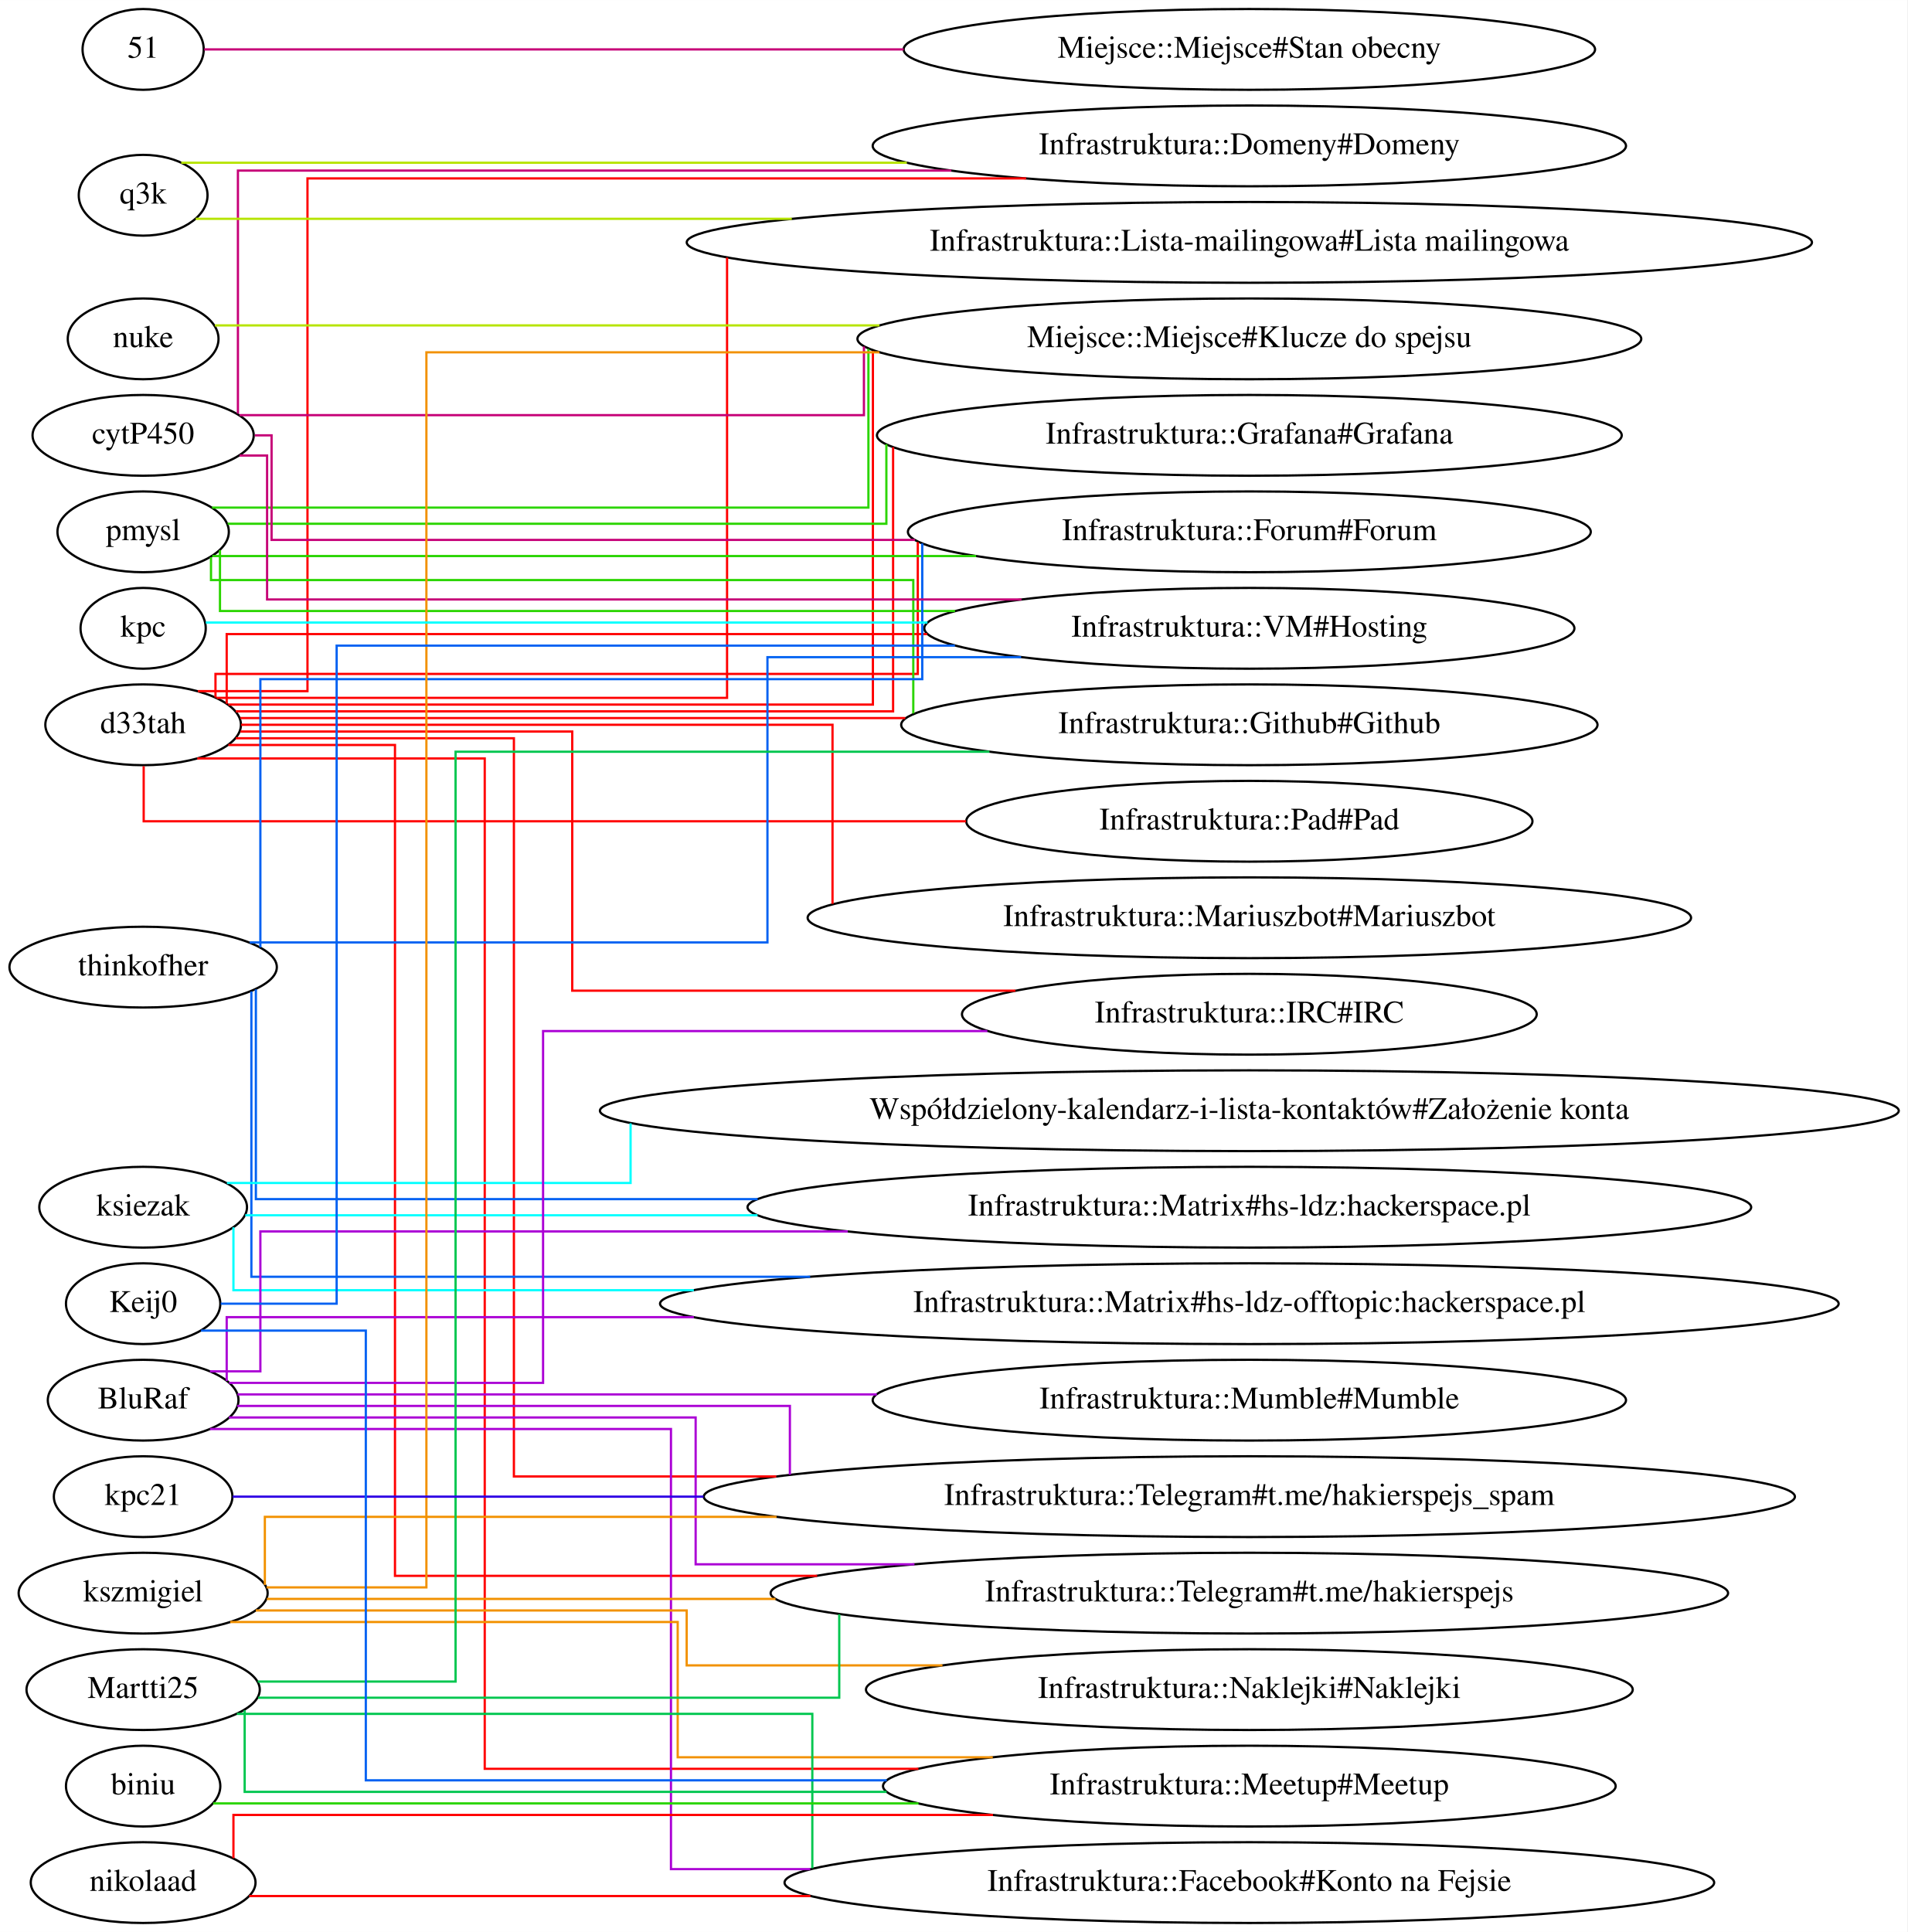
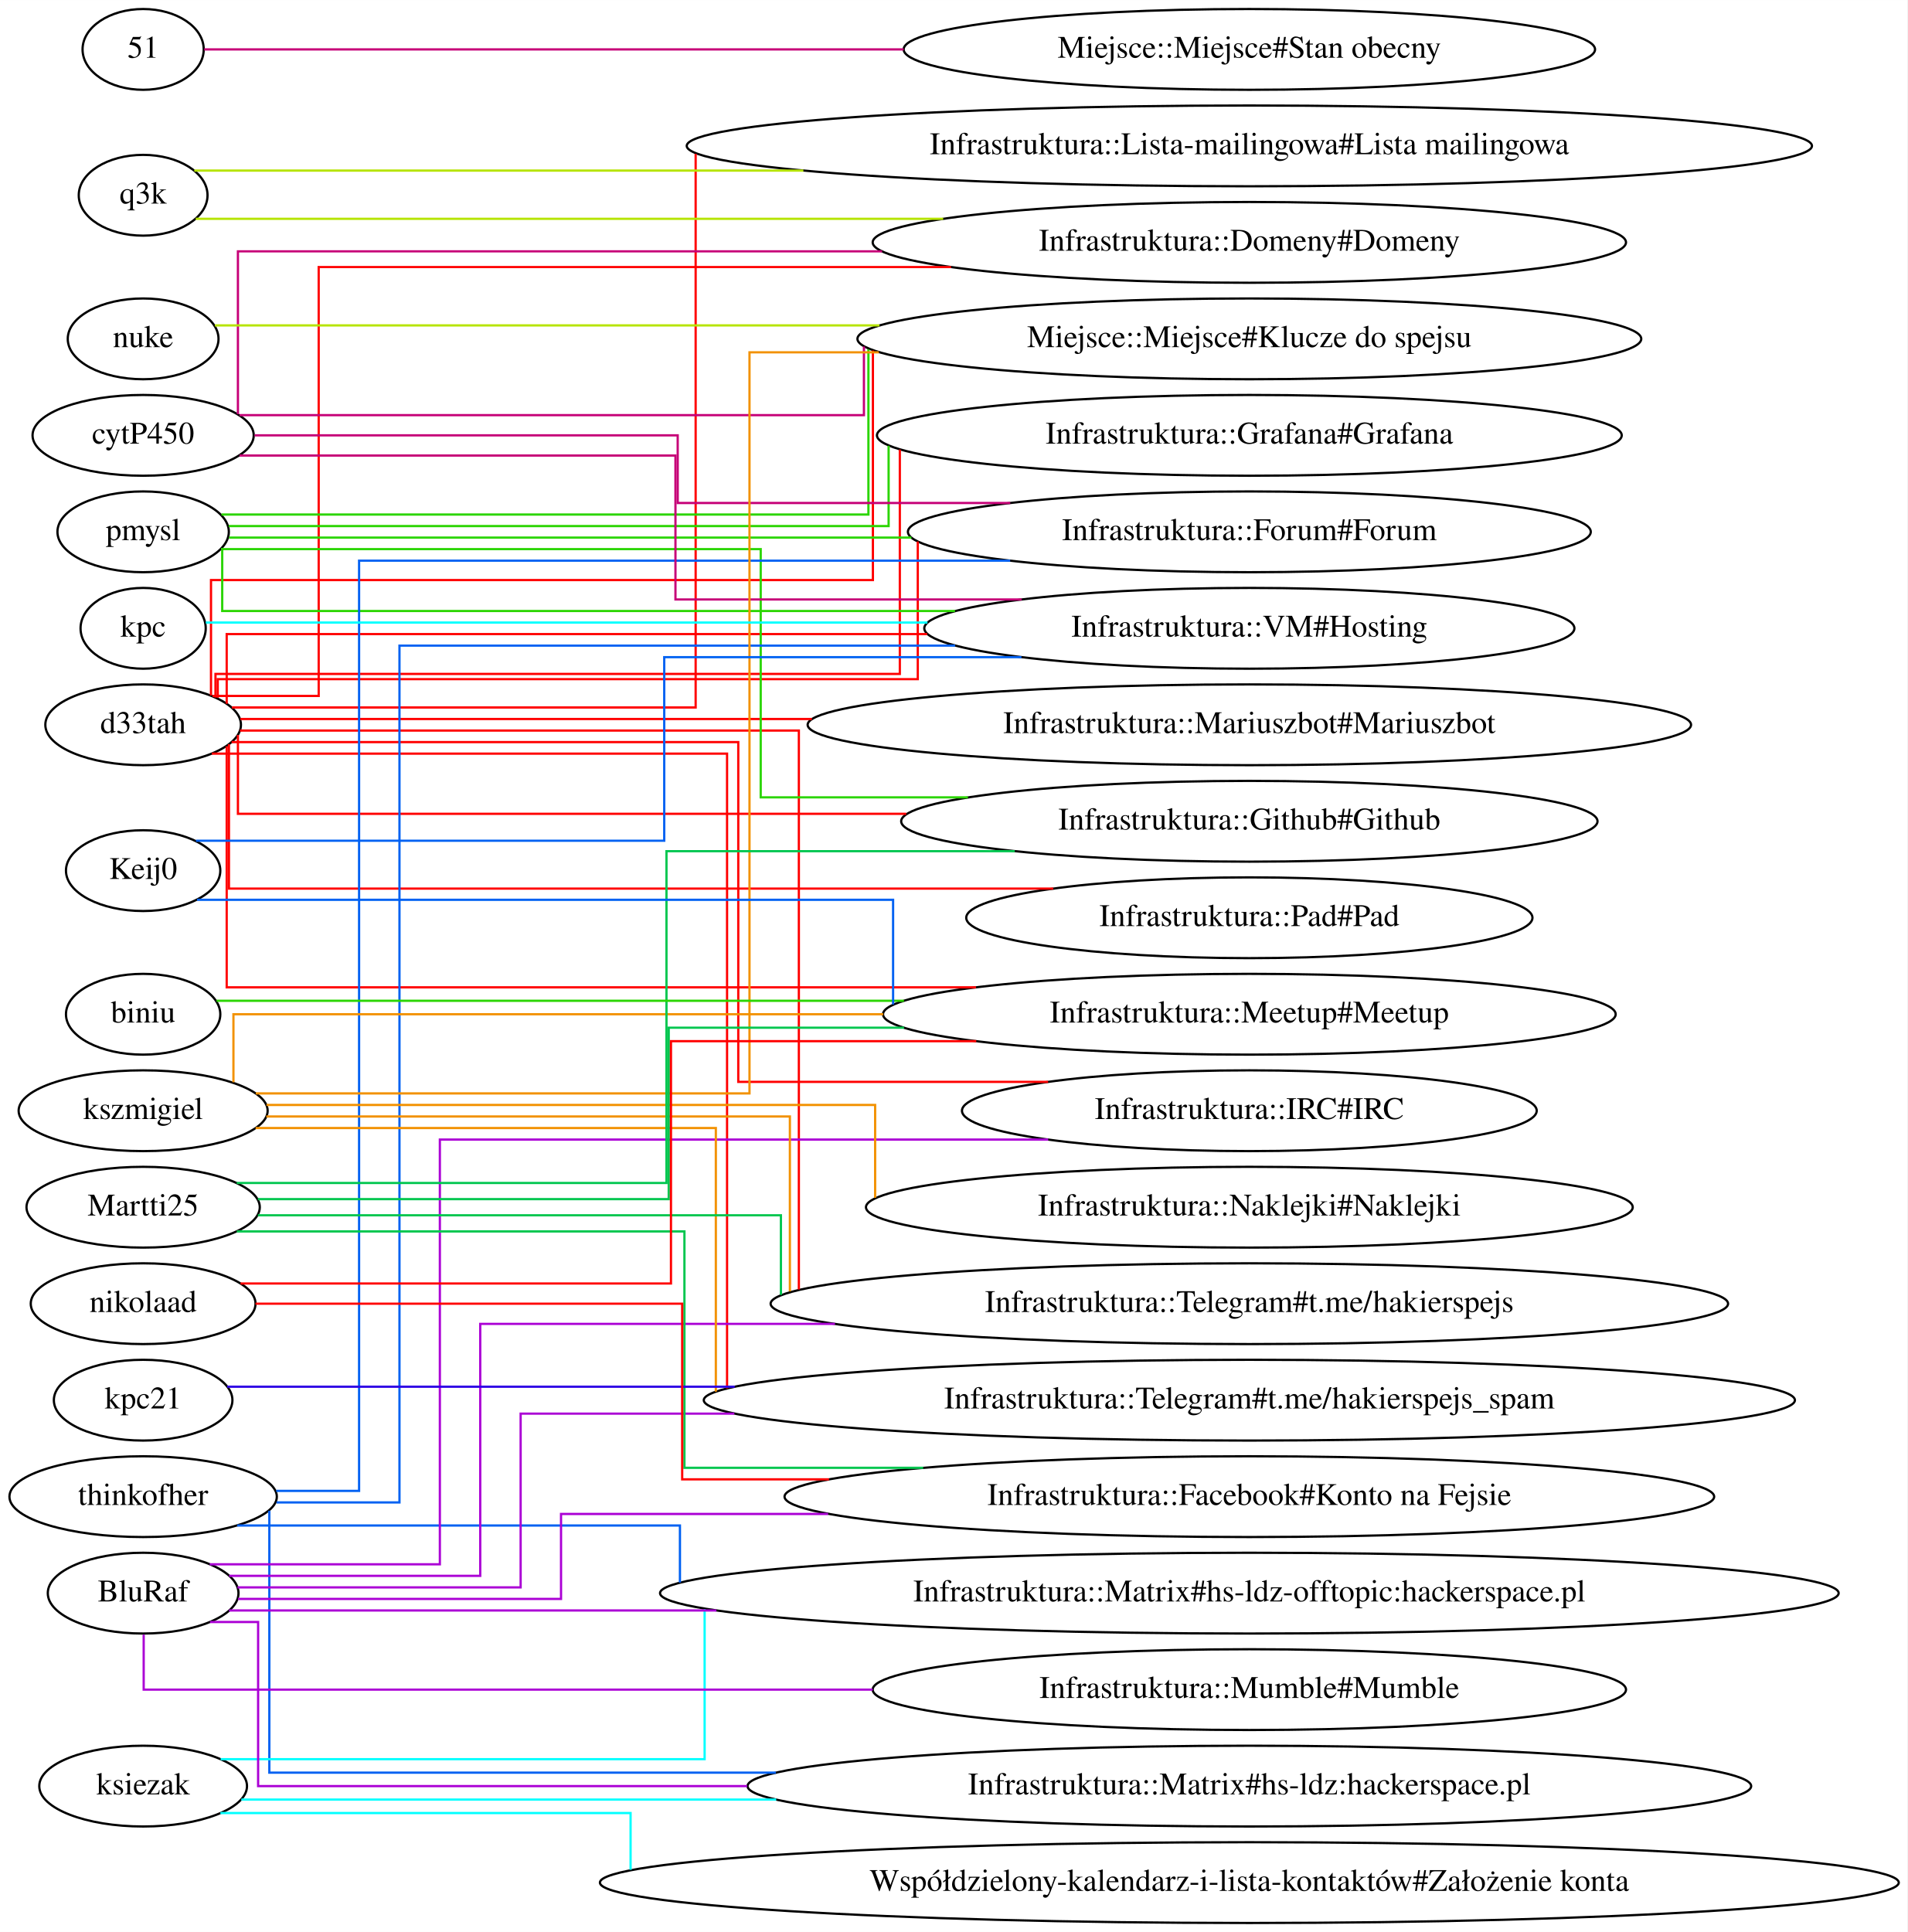
<svg xmlns="http://www.w3.org/2000/svg" width="850pt" height="861pt" viewBox="0.00 0.00 850.04 861.00">
  <g id="graph0" class="graph" transform="scale(1 1) rotate(0) translate(4 857)">
    <polygon fill="#ffffff" stroke="transparent" points="-4,4 -4,-857 846.038,-857 846.038,4 -4,4" />
    <g id="node1" class="node">
      <ellipse fill="none" stroke="#000000" cx="59.795" cy="-534" rx="43.592" ry="18" />
      <text text-anchor="middle" x="59.795" y="-530.3" font-family="Times,serif" font-size="14.00" fill="#000000">d33tah</text>
    </g>
    <g id="node2" class="node">
+       <ellipse fill="none" stroke="#000000" cx="552.814" cy="-792" rx="250.756" ry="18" />
+       <text text-anchor="middle" x="552.814" y="-788.3" font-family="Times,serif" font-size="14.00" fill="#000000">Infrastruktura::Lista-mailingowa#Lista mailingowa</text>
+     </g>
+     <g id="edge1" class="edge">
+       <path fill="none" stroke="#ff0000" d="M99.358,-541.714C168.965,-541.714 306.038,-541.714 306.038,-541.714 306.038,-541.714 306.038,-758.041 306.038,-788.462" />
+     </g>
+     <g id="node3" class="node">
+       <ellipse fill="none" stroke="#000000" cx="552.814" cy="-534" rx="196.865" ry="18" />
+       <text text-anchor="middle" x="552.814" y="-530.3" font-family="Times,serif" font-size="14.00" fill="#000000">Infrastruktura::Mariuszbot#Mariuszbot</text>
+     </g>
+     <g id="edge2" class="edge">
+       <path fill="none" stroke="#ff0000" d="M103.115,-536.571C160.154,-536.571 264.195,-536.571 357.846,-536.571" />
+     </g>
+     <g id="node4" class="node">
      <ellipse fill="none" stroke="#000000" cx="552.814" cy="-577" rx="144.874" ry="18" />
      <text text-anchor="middle" x="552.814" y="-573.3" font-family="Times,serif" font-size="14.00" fill="#000000">Infrastruktura::VM#Hosting</text>
    </g>
-     <g id="edge1" class="edge">
+     <g id="edge3" class="edge">
      <path fill="none" stroke="#ff0000" d="M97.038,-543.377C97.038,-555.32 97.038,-574.429 97.038,-574.429 97.038,-574.429 275.632,-574.429 409.229,-574.429" />
    </g>
-     <g id="node3" class="node">
-       <ellipse fill="none" stroke="#000000" cx="552.814" cy="-61" rx="163.271" ry="18" />
-       <text text-anchor="middle" x="552.814" y="-57.3" font-family="Times,serif" font-size="14.00" fill="#000000">Infrastruktura::Meetup#Meetup</text>
-     </g>
-     <g id="edge2" class="edge">
-       <path fill="none" stroke="#ff0000" d="M83.918,-519C126.847,-519 212.038,-519 212.038,-519 212.038,-519 212.038,-68.714 212.038,-68.714 212.038,-68.714 313.228,-68.714 405.327,-68.714" />
-     </g>
-     <g id="node4" class="node">
-       <ellipse fill="none" stroke="#000000" cx="552.814" cy="-749" rx="250.756" ry="18" />
-       <text text-anchor="middle" x="552.814" y="-745.3" font-family="Times,serif" font-size="14.00" fill="#000000">Infrastruktura::Lista-mailingowa#Lista mailingowa</text>
-     </g>
-     <g id="edge3" class="edge">
-       <path fill="none" stroke="#ff0000" d="M92.491,-546C162.387,-546 320.038,-546 320.038,-546 320.038,-546 320.038,-707.022 320.038,-742.246" />
-     </g>
    <g id="node5" class="node">
-       <ellipse fill="none" stroke="#000000" cx="552.814" cy="-792" rx="167.87" ry="18" />
-       <text text-anchor="middle" x="552.814" y="-788.3" font-family="Times,serif" font-size="14.00" fill="#000000">Infrastruktura::Domeny#Domeny</text>
+       <ellipse fill="none" stroke="#000000" cx="552.814" cy="-405" rx="163.271" ry="18" />
+       <text text-anchor="middle" x="552.814" y="-401.3" font-family="Times,serif" font-size="14.00" fill="#000000">Infrastruktura::Meetup#Meetup</text>
    </g>
    <g id="edge4" class="edge">
-       <path fill="none" stroke="#ff0000" d="M84.184,-549C105.49,-549 133.038,-549 133.038,-549 133.038,-549 133.038,-777.5 133.038,-777.5 133.038,-777.5 329.199,-777.5 453.333,-777.5" />
+       <path fill="none" stroke="#ff0000" d="M97.038,-524.425C97.038,-496.482 97.038,-417 97.038,-417 97.038,-417 295.962,-417 430.974,-417" />
    </g>
    <g id="node6" class="node">
-       <ellipse fill="none" stroke="#000000" cx="552.814" cy="-405" rx="128.077" ry="18" />
-       <text text-anchor="middle" x="552.814" y="-401.3" font-family="Times,serif" font-size="14.00" fill="#000000">Infrastruktura::IRC#IRC</text>
+       <ellipse fill="none" stroke="#000000" cx="552.814" cy="-362" rx="128.077" ry="18" />
+       <text text-anchor="middle" x="552.814" y="-358.3" font-family="Times,serif" font-size="14.00" fill="#000000">Infrastruktura::IRC#IRC</text>
    </g>
    <g id="edge5" class="edge">
-       <path fill="none" stroke="#ff0000" d="M103.191,-531C159.616,-531 251.038,-531 251.038,-531 251.038,-531 251.038,-415.5 251.038,-415.5 251.038,-415.5 361.31,-415.5 448.537,-415.5" />
+       <path fill="none" stroke="#ff0000" d="M99.218,-526.286C173.107,-526.286 325.038,-526.286 325.038,-526.286 325.038,-526.286 325.038,-374.857 325.038,-374.857 325.038,-374.857 399.377,-374.857 463.118,-374.857" />
    </g>
    <g id="node7" class="node">
+       <ellipse fill="none" stroke="#000000" cx="552.814" cy="-276" rx="213.362" ry="18" />
+       <text text-anchor="middle" x="552.814" y="-272.3" font-family="Times,serif" font-size="14.00" fill="#000000">Infrastruktura::Telegram#t.me/hakierspejs</text>
+     </g>
+     <g id="edge6" class="edge">
+       <path fill="none" stroke="#ff0000" d="M102.916,-531.429C184.209,-531.429 352.038,-531.429 352.038,-531.429 352.038,-531.429 352.038,-321.648 352.038,-282.314" />
+     </g>
+     <g id="node8" class="node">
+       <ellipse fill="none" stroke="#000000" cx="552.814" cy="-663" rx="165.971" ry="18" />
+       <text text-anchor="middle" x="552.814" y="-659.3" font-family="Times,serif" font-size="14.00" fill="#000000">Infrastruktura::Grafana#Grafana</text>
+     </g>
+     <g id="edge7" class="edge">
+       <path fill="none" stroke="#ff0000" d="M92.038,-546.13C92.038,-551.519 92.038,-556.667 92.038,-556.667 92.038,-556.667 397.038,-556.667 397.038,-556.667 397.038,-556.667 397.038,-633.775 397.038,-656.667" />
+     </g>
+     <g id="node9" class="node">
+       <ellipse fill="none" stroke="#000000" cx="552.814" cy="-749" rx="167.87" ry="18" />
+       <text text-anchor="middle" x="552.814" y="-745.3" font-family="Times,serif" font-size="14.00" fill="#000000">Infrastruktura::Domeny#Domeny</text>
+     </g>
+     <g id="edge8" class="edge">
+       <path fill="none" stroke="#ff0000" d="M90.719,-546.857C112.589,-546.857 138.038,-546.857 138.038,-546.857 138.038,-546.857 138.038,-738 138.038,-738 138.038,-738 298.544,-738 419.865,-738" />
+     </g>
+     <g id="node10" class="node">
+       <ellipse fill="none" stroke="#000000" cx="552.814" cy="-491" rx="155.173" ry="18" />
+       <text text-anchor="middle" x="552.814" y="-487.3" font-family="Times,serif" font-size="14.00" fill="#000000">Infrastruktura::Github#Github</text>
+     </g>
+     <g id="edge9" class="edge">
+       <path fill="none" stroke="#ff0000" d="M102.038,-529.45C102.038,-519.031 102.038,-494.333 102.038,-494.333 102.038,-494.333 269.16,-494.333 399.887,-494.333" />
+     </g>
+     <g id="node11" class="node">
      <ellipse fill="none" stroke="#000000" cx="552.814" cy="-620" rx="152.173" ry="18" />
      <text text-anchor="middle" x="552.814" y="-616.3" font-family="Times,serif" font-size="14.00" fill="#000000">Infrastruktura::Forum#Forum</text>
    </g>
-     <g id="edge6" class="edge">
-       <path fill="none" stroke="#ff0000" d="M92.038,-546.13C92.038,-551.519 92.038,-556.667 92.038,-556.667 92.038,-556.667 405.038,-556.667 405.038,-556.667 405.038,-556.667 405.038,-600.923 405.038,-615.445" />
-     </g>
-     <g id="node8" class="node">
-       <ellipse fill="none" stroke="#000000" cx="552.814" cy="-491" rx="126.178" ry="18" />
-       <text text-anchor="middle" x="552.814" y="-487.3" font-family="Times,serif" font-size="14.00" fill="#000000">Infrastruktura::Pad#Pad</text>
-     </g>
-     <g id="edge7" class="edge">
-       <path fill="none" stroke="#ff0000" d="M60.038,-515.515C60.038,-503.86 60.038,-491 60.038,-491 60.038,-491 280.549,-491 426.552,-491" />
-     </g>
-     <g id="node9" class="node">
-       <ellipse fill="none" stroke="#000000" cx="552.814" cy="-534" rx="155.173" ry="18" />
-       <text text-anchor="middle" x="552.814" y="-530.3" font-family="Times,serif" font-size="14.00" fill="#000000">Infrastruktura::Github#Github</text>
-     </g>
-     <g id="edge8" class="edge">
-       <path fill="none" stroke="#ff0000" d="M103.115,-537C168.79,-537 296.773,-537 399.466,-537" />
-     </g>
-     <g id="node10" class="node">
-       <ellipse fill="none" stroke="#000000" cx="552.814" cy="-448" rx="196.865" ry="18" />
-       <text text-anchor="middle" x="552.814" y="-444.3" font-family="Times,serif" font-size="14.00" fill="#000000">Infrastruktura::Mariuszbot#Mariuszbot</text>
-     </g>
-     <g id="edge9" class="edge">
-       <path fill="none" stroke="#ff0000" d="M103.489,-534C188.313,-534 367.038,-534 367.038,-534 367.038,-534 367.038,-473.904 367.038,-454.185" />
-     </g>
-     <g id="node11" class="node">
+     <g id="edge10" class="edge">
+       <path fill="none" stroke="#ff0000" d="M93.038,-546.063C93.038,-550.441 93.038,-554.333 93.038,-554.333 93.038,-554.333 405.038,-554.333 405.038,-554.333 405.038,-554.333 405.038,-601.082 405.038,-615.691" />
+     </g>
+     <g id="node12" class="node">
+       <ellipse fill="none" stroke="#000000" cx="552.814" cy="-233" rx="243.157" ry="18" />
+       <text text-anchor="middle" x="552.814" y="-229.3" font-family="Times,serif" font-size="14.00" fill="#000000">Infrastruktura::Telegram#t.me/hakierspejs_spam</text>
+     </g>
+     <g id="edge11" class="edge">
+       <path fill="none" stroke="#ff0000" d="M90.413,-521.143C159.206,-521.143 320.038,-521.143 320.038,-521.143 320.038,-521.143 320.038,-277.3 320.038,-238.247" />
+     </g>
+     <g id="node13" class="node">
+       <ellipse fill="none" stroke="#000000" cx="552.814" cy="-448" rx="126.178" ry="18" />
+       <text text-anchor="middle" x="552.814" y="-444.3" font-family="Times,serif" font-size="14.00" fill="#000000">Infrastruktura::Pad#Pad</text>
+     </g>
+     <g id="edge12" class="edge">
+       <path fill="none" stroke="#ff0000" d="M98.038,-525.339C98.038,-506.002 98.038,-461 98.038,-461 98.038,-461 333.295,-461 465.398,-461" />
+     </g>
+     <g id="node14" class="node">
      <ellipse fill="none" stroke="#000000" cx="552.814" cy="-706" rx="174.669" ry="18" />
      <text text-anchor="middle" x="552.814" y="-702.3" font-family="Times,serif" font-size="14.00" fill="#000000">Miejsce::Miejsce#Klucze do spejsu</text>
    </g>
-     <g id="edge10" class="edge">
-       <path fill="none" stroke="#ff0000" d="M97.741,-543C183.536,-543 385.038,-543 385.038,-543 385.038,-543 385.038,-672.294 385.038,-700.577" />
-     </g>
-     <g id="node12" class="node">
-       <ellipse fill="none" stroke="#000000" cx="552.814" cy="-190" rx="243.157" ry="18" />
-       <text text-anchor="middle" x="552.814" y="-186.3" font-family="Times,serif" font-size="14.00" fill="#000000">Infrastruktura::Telegram#t.me/hakierspejs_spam</text>
-     </g>
-     <g id="edge11" class="edge">
-       <path fill="none" stroke="#ff0000" d="M101.066,-528C150.01,-528 225.038,-528 225.038,-528 225.038,-528 225.038,-199 225.038,-199 225.038,-199 278.356,-199 341.984,-199" />
-     </g>
-     <g id="node13" class="node">
-       <ellipse fill="none" stroke="#000000" cx="552.814" cy="-147" rx="213.362" ry="18" />
-       <text text-anchor="middle" x="552.814" y="-143.3" font-family="Times,serif" font-size="14.00" fill="#000000">Infrastruktura::Telegram#t.me/hakierspejs</text>
-     </g>
-     <g id="edge12" class="edge">
-       <path fill="none" stroke="#ff0000" d="M97.795,-525C130.358,-525 172.038,-525 172.038,-525 172.038,-525 172.038,-154.714 172.038,-154.714 172.038,-154.714 265.75,-154.714 360.195,-154.714" />
-     </g>
-     <g id="node14" class="node">
-       <ellipse fill="none" stroke="#000000" cx="552.814" cy="-663" rx="165.971" ry="18" />
-       <text text-anchor="middle" x="552.814" y="-659.3" font-family="Times,serif" font-size="14.00" fill="#000000">Infrastruktura::Grafana#Grafana</text>
-     </g>
    <g id="edge13" class="edge">
-       <path fill="none" stroke="#ff0000" d="M101.115,-540C190.542,-540 394.038,-540 394.038,-540 394.038,-540 394.038,-634.172 394.038,-657.715" />
+       <path fill="none" stroke="#ff0000" d="M90.038,-547.053C90.038,-565.9 90.038,-598.5 90.038,-598.5 90.038,-598.5 385.038,-598.5 385.038,-598.5 385.038,-598.5 385.038,-679.341 385.038,-700.815" />
    </g>
    <g id="node15" class="node">
      <ellipse fill="none" stroke="#000000" cx="59.795" cy="-620" rx="38.194" ry="18" />
      <text text-anchor="middle" x="59.795" y="-616.3" font-family="Times,serif" font-size="14.00" fill="#000000">pmysl</text>
    </g>
    <g id="edge14" class="edge">
-       <path fill="none" stroke="#2bd500" d="M94.038,-611.816C94.038,-601.392 94.038,-584.714 94.038,-584.714 94.038,-584.714 286.07,-584.714 421.654,-584.714" />
+       <path fill="none" stroke="#2bd500" d="M95.038,-612.859C95.038,-602.549 95.038,-584.714 95.038,-584.714 95.038,-584.714 286.362,-584.714 421.634,-584.714" />
    </g>
    <g id="edge15" class="edge">
-       <path fill="none" stroke="#2bd500" d="M90.635,-609.2C157.303,-609.2 317.945,-609.2 431.034,-609.2" />
+       <path fill="none" stroke="#2bd500" d="M97.907,-622.571C185.177,-622.571 392.038,-622.571 392.038,-622.571 392.038,-622.571 392.038,-647.743 392.038,-658.362" />
    </g>
    <g id="edge16" class="edge">
-       <path fill="none" stroke="#2bd500" d="M90.038,-608.746C90.038,-603.544 90.038,-598.5 90.038,-598.5 90.038,-598.5 403.038,-598.5 403.038,-598.5 403.038,-598.5 403.038,-554.266 403.038,-539.061" />
+       <path fill="none" stroke="#2bd500" d="M94.654,-612.286C168.719,-612.286 335.038,-612.286 335.038,-612.286 335.038,-612.286 335.038,-501.667 335.038,-501.667 335.038,-501.667 378.985,-501.667 427.394,-501.667" />
    </g>
    <g id="edge17" class="edge">
-       <path fill="none" stroke="#2bd500" d="M90.496,-630.8C171.183,-630.8 383.038,-630.8 383.038,-630.8 383.038,-630.8 383.038,-685.332 383.038,-701.521" />
+       <path fill="none" stroke="#2bd500" d="M98.071,-617.429C162.607,-617.429 296.382,-617.429 402.214,-617.429" />
    </g>
    <g id="edge18" class="edge">
-       <path fill="none" stroke="#2bd500" d="M97.47,-623.6C184.289,-623.6 391.038,-623.6 391.038,-623.6 391.038,-623.6 391.038,-649.112 391.038,-659.078" />
+       <path fill="none" stroke="#2bd500" d="M94.695,-627.714C178.278,-627.714 383.038,-627.714 383.038,-627.714 383.038,-627.714 383.038,-684.484 383.038,-701.337" />
    </g>
    <g id="node16" class="node">
-       <ellipse fill="none" stroke="#000000" cx="59.795" cy="-426" rx="59.59" ry="18" />
-       <text text-anchor="middle" x="59.795" y="-422.3" font-family="Times,serif" font-size="14.00" fill="#000000">thinkofher</text>
+       <ellipse fill="none" stroke="#000000" cx="59.795" cy="-190" rx="59.59" ry="18" />
+       <text text-anchor="middle" x="59.795" y="-186.3" font-family="Times,serif" font-size="14.00" fill="#000000">thinkofher</text>
+     </g>
+     <g id="edge19" class="edge">
+       <path fill="none" stroke="#0061f2" d="M119.259,-187.429C147.018,-187.429 174.038,-187.429 174.038,-187.429 174.038,-187.429 174.038,-569.286 174.038,-569.286 174.038,-569.286 312.223,-569.286 421.665,-569.286" />
+     </g>
+     <g id="edge20" class="edge">
+       <path fill="none" stroke="#0061f2" d="M119.103,-192.571C138.909,-192.571 156.038,-192.571 156.038,-192.571 156.038,-192.571 156.038,-607.143 156.038,-607.143 156.038,-607.143 328.7,-607.143 446.224,-607.143" />
+     </g>
+     <g id="node17" class="node">
+       <ellipse fill="none" stroke="#000000" cx="552.814" cy="-61" rx="223.66" ry="18" />
+       <text text-anchor="middle" x="552.814" y="-57.3" font-family="Times,serif" font-size="14.00" fill="#000000">Infrastruktura::Matrix#hs-ldz:hackerspace.pl</text>
    </g>
    <g id="edge21" class="edge">
-       <path fill="none" stroke="#0061f2" d="M107.31,-437C186.78,-437 338.038,-437 338.038,-437 338.038,-437 338.038,-564.143 338.038,-564.143 338.038,-564.143 395.574,-564.143 451.087,-564.143" />
-     </g>
-     <g id="edge20" class="edge">
-       <path fill="none" stroke="#0061f2" d="M112.038,-434.821C112.038,-463.815 112.038,-554.333 112.038,-554.333 112.038,-554.333 407.038,-554.333 407.038,-554.333 407.038,-554.333 407.038,-599.367 407.038,-614.847" />
-     </g>
-     <g id="node17" class="node">
-       <ellipse fill="none" stroke="#000000" cx="552.814" cy="-319" rx="223.66" ry="18" />
-       <text text-anchor="middle" x="552.814" y="-315.3" font-family="Times,serif" font-size="14.00" fill="#000000">Infrastruktura::Matrix#hs-ldz:hackerspace.pl</text>
-     </g>
-     <g id="edge19" class="edge">
-       <path fill="none" stroke="#0061f2" d="M110.038,-416.086C110.038,-390.205 110.038,-322.6 110.038,-322.6 110.038,-322.6 222.25,-322.6 333.696,-322.6" />
+       <path fill="none" stroke="#0061f2" d="M116.038,-183.731C116.038,-158.666 116.038,-67 116.038,-67 116.038,-67 230.192,-67 341.783,-67" />
    </g>
    <g id="node18" class="node">
-       <ellipse fill="none" stroke="#000000" cx="552.814" cy="-276" rx="262.653" ry="18" />
-       <text text-anchor="middle" x="552.814" y="-272.3" font-family="Times,serif" font-size="14.00" fill="#000000">Infrastruktura::Matrix#hs-ldz-offtopic:hackerspace.pl</text>
+       <ellipse fill="none" stroke="#000000" cx="552.814" cy="-147" rx="262.653" ry="18" />
+       <text text-anchor="middle" x="552.814" y="-143.3" font-family="Times,serif" font-size="14.00" fill="#000000">Infrastruktura::Matrix#hs-ldz-offtopic:hackerspace.pl</text>
    </g>
    <g id="edge22" class="edge">
-       <path fill="none" stroke="#0061f2" d="M108.038,-415.171C108.038,-382.639 108.038,-288 108.038,-288 108.038,-288 237.753,-288 357.081,-288" />
+       <path fill="none" stroke="#0061f2" d="M101.742,-177.143C170.356,-177.143 299.038,-177.143 299.038,-177.143 299.038,-177.143 299.038,-160.188 299.038,-151.71" />
    </g>
    <g id="node19" class="node">
      <ellipse fill="none" stroke="#000000" cx="59.795" cy="-663" rx="49.291" ry="18" />
      <text text-anchor="middle" x="59.795" y="-659.3" font-family="Times,serif" font-size="14.00" fill="#000000">cytP450</text>
    </g>
+     <g id="edge24" class="edge">
+       <path fill="none" stroke="#c60077" d="M102.758,-654C171.125,-654 297.038,-654 297.038,-654 297.038,-654 297.038,-589.857 297.038,-589.857 297.038,-589.857 379.946,-589.857 451.357,-589.857" />
+     </g>
+     <g id="edge23" class="edge">
+       <path fill="none" stroke="#c60077" d="M102.038,-672.406C102.038,-693.945 102.038,-745 102.038,-745 102.038,-745 260.171,-745 389.117,-745" />
+     </g>
    <g id="edge25" class="edge">
-       <path fill="none" stroke="#c60077" d="M102.778,-654C109.91,-654 115.038,-654 115.038,-654 115.038,-654 115.038,-589.857 115.038,-589.857 115.038,-589.857 321.955,-589.857 451.279,-589.857" />
+       <path fill="none" stroke="#c60077" d="M109.448,-663C179.271,-663 298.038,-663 298.038,-663 298.038,-663 298.038,-632.857 298.038,-632.857 298.038,-632.857 376.427,-632.857 446.242,-632.857" />
    </g>
    <g id="edge26" class="edge">
-       <path fill="none" stroke="#c60077" d="M102.038,-672.656C102.038,-700.838 102.038,-781 102.038,-781 102.038,-781 287.037,-781 420.004,-781" />
-     </g>
-     <g id="edge23" class="edge">
-       <path fill="none" stroke="#c60077" d="M109.555,-663C114.1,-663 117.038,-663 117.038,-663 117.038,-663 117.038,-616.4 117.038,-616.4 117.038,-616.4 277.564,-616.4 403.759,-616.4" />
-     </g>
-     <g id="edge24" class="edge">
      <path fill="none" stroke="#c60077" d="M102.786,-672C190.322,-672 381.038,-672 381.038,-672 381.038,-672 381.038,-694.016 381.038,-702.616" />
    </g>
    <g id="node20" class="node">
      <ellipse fill="none" stroke="#000000" cx="59.795" cy="-770" rx="28.695" ry="18" />
      <text text-anchor="middle" x="59.795" y="-766.3" font-family="Times,serif" font-size="14.00" fill="#000000">q3k</text>
    </g>
    <g id="edge27" class="edge">
-       <path fill="none" stroke="#b6e400" d="M83.242,-759.5C131.323,-759.5 245.292,-759.5 348.905,-759.5" />
+       <path fill="none" stroke="#b6e400" d="M82.585,-781C131.066,-781 248.623,-781 354.06,-781" />
    </g>
    <g id="edge28" class="edge">
-       <path fill="none" stroke="#b6e400" d="M76.766,-784.5C127.35,-784.5 280.982,-784.5 400.183,-784.5" />
+       <path fill="none" stroke="#b6e400" d="M83.242,-759.5C142.135,-759.5 299.881,-759.5 416.367,-759.5" />
    </g>
    <g id="node21" class="node">
-       <ellipse fill="none" stroke="#000000" cx="59.795" cy="-319" rx="46.292" ry="18" />
-       <text text-anchor="middle" x="59.795" y="-315.3" font-family="Times,serif" font-size="14.00" fill="#000000">ksiezak</text>
+       <ellipse fill="none" stroke="#000000" cx="59.795" cy="-61" rx="46.292" ry="18" />
+       <text text-anchor="middle" x="59.795" y="-57.3" font-family="Times,serif" font-size="14.00" fill="#000000">ksiezak</text>
+     </g>
+     <g id="edge30" class="edge">
+       <path fill="none" stroke="#00ffff" d="M103.547,-55C157.455,-55 252.872,-55 341.946,-55" />
+     </g>
+     <g id="edge31" class="edge">
+       <path fill="none" stroke="#00ffff" d="M94.327,-73C162.976,-73 310.038,-73 310.038,-73 310.038,-73 310.038,-121.383 310.038,-139.905" />
+     </g>
+     <g id="node22" class="node">
+       <ellipse fill="none" stroke="#000000" cx="552.814" cy="-18" rx="289.449" ry="18" />
+       <text text-anchor="middle" x="552.814" y="-14.3" font-family="Times,serif" font-size="14.00" fill="#000000">Współdzielony-kalendarz-i-lista-kontaktów#Założenie konta</text>
    </g>
    <g id="edge29" class="edge">
-       <path fill="none" stroke="#00ffff" d="M105.293,-315.4C157.797,-315.4 247.943,-315.4 333.63,-315.4" />
-     </g>
-     <g id="edge30" class="edge">
-       <path fill="none" stroke="#00ffff" d="M100.038,-310.043C100.038,-299.093 100.038,-282 100.038,-282 100.038,-282 199.525,-282 305.23,-282" />
-     </g>
-     <g id="node22" class="node">
-       <ellipse fill="none" stroke="#000000" cx="552.814" cy="-362" rx="289.449" ry="18" />
-       <text text-anchor="middle" x="552.814" y="-358.3" font-family="Times,serif" font-size="14.00" fill="#000000">Współdzielony-kalendarz-i-lista-kontaktów#Założenie konta</text>
-     </g>
-     <g id="edge31" class="edge">
-       <path fill="none" stroke="#00ffff" d="M97.14,-329.8C159.253,-329.8 277.038,-329.8 277.038,-329.8 277.038,-329.8 277.038,-347.166 277.038,-356.391" />
+       <path fill="none" stroke="#00ffff" d="M94.218,-49C155.474,-49 277.038,-49 277.038,-49 277.038,-49 277.038,-32.635 277.038,-23.686" />
    </g>
    <g id="node23" class="node">
-       <ellipse fill="none" stroke="#000000" cx="59.795" cy="-233" rx="42.494" ry="18" />
-       <text text-anchor="middle" x="59.795" y="-229.3" font-family="Times,serif" font-size="14.00" fill="#000000">BluRaf</text>
+       <ellipse fill="none" stroke="#000000" cx="59.795" cy="-147" rx="42.494" ry="18" />
+       <text text-anchor="middle" x="59.795" y="-143.3" font-family="Times,serif" font-size="14.00" fill="#000000">BluRaf</text>
+     </g>
+     <g id="edge34" class="edge">
+       <path fill="none" stroke="#ab00d5" d="M89.473,-159.857C128.462,-159.857 192.038,-159.857 192.038,-159.857 192.038,-159.857 192.038,-349.143 192.038,-349.143 192.038,-349.143 356.321,-349.143 463.17,-349.143" />
+     </g>
+     <g id="edge35" class="edge">
+       <path fill="none" stroke="#ab00d5" d="M98.096,-154.714C142.609,-154.714 210.038,-154.714 210.038,-154.714 210.038,-154.714 210.038,-267 210.038,-267 210.038,-267 287.091,-267 368.132,-267" />
+     </g>
+     <g id="edge37" class="edge">
+       <path fill="none" stroke="#ab00d5" d="M101.816,-149.571C151.648,-149.571 228.038,-149.571 228.038,-149.571 228.038,-149.571 228.038,-227 228.038,-227 228.038,-227 269.755,-227 323.287,-227" />
+     </g>
+     <g id="edge36" class="edge">
+       <path fill="none" stroke="#ab00d5" d="M89.603,-134.143C100.876,-134.143 111.038,-134.143 111.038,-134.143 111.038,-134.143 111.038,-61 111.038,-61 111.038,-61 219.549,-61 329.014,-61" />
+     </g>
+     <g id="edge38" class="edge">
+       <path fill="none" stroke="#ab00d5" d="M98.071,-139.286C145.752,-139.286 231.228,-139.286 315.305,-139.286" />
+     </g>
+     <g id="node24" class="node">
+       <ellipse fill="none" stroke="#000000" cx="552.814" cy="-190" rx="207.163" ry="18" />
+       <text text-anchor="middle" x="552.814" y="-186.3" font-family="Times,serif" font-size="14.00" fill="#000000">Infrastruktura::Facebook#Konto na Fejsie</text>
    </g>
    <g id="edge32" class="edge">
-       <path fill="none" stroke="#ab00d5" d="M98.032,-240.714C150.406,-240.714 238.038,-240.714 238.038,-240.714 238.038,-240.714 238.038,-397.5 238.038,-397.5 238.038,-397.5 346.468,-397.5 436.05,-397.5" />
-     </g>
-     <g id="edge36" class="edge">
-       <path fill="none" stroke="#ab00d5" d="M101.708,-230.429C181.651,-230.429 348.038,-230.429 348.038,-230.429 348.038,-230.429 348.038,-211.752 348.038,-199.787" />
-     </g>
-     <g id="edge38" class="edge">
-       <path fill="none" stroke="#ab00d5" d="M98,-225.286C167.165,-225.286 306.038,-225.286 306.038,-225.286 306.038,-225.286 306.038,-159.857 306.038,-159.857 306.038,-159.857 351.601,-159.857 403.57,-159.857" />
+       <path fill="none" stroke="#ab00d5" d="M102.056,-144.429C157.006,-144.429 246.038,-144.429 246.038,-144.429 246.038,-144.429 246.038,-182.286 246.038,-182.286 246.038,-182.286 301.399,-182.286 365.085,-182.286" />
+     </g>
+     <g id="node25" class="node">
+       <ellipse fill="none" stroke="#000000" cx="552.814" cy="-104" rx="167.87" ry="18" />
+       <text text-anchor="middle" x="552.814" y="-100.3" font-family="Times,serif" font-size="14.00" fill="#000000">Infrastruktura::Mumble#Mumble</text>
    </g>
    <g id="edge33" class="edge">
-       <path fill="none" stroke="#ab00d5" d="M89.579,-245.857C101.311,-245.857 112.038,-245.857 112.038,-245.857 112.038,-245.857 112.038,-308.2 112.038,-308.2 112.038,-308.2 251.744,-308.2 373.851,-308.2" />
-     </g>
-     <g id="edge34" class="edge">
-       <path fill="none" stroke="#ab00d5" d="M97.038,-241.582C97.038,-252.512 97.038,-270 97.038,-270 97.038,-270 198.23,-270 305.252,-270" />
-     </g>
-     <g id="node24" class="node">
-       <ellipse fill="none" stroke="#000000" cx="552.814" cy="-18" rx="207.163" ry="18" />
-       <text text-anchor="middle" x="552.814" y="-14.3" font-family="Times,serif" font-size="14.00" fill="#000000">Infrastruktura::Facebook#Konto na Fejsie</text>
-     </g>
-     <g id="edge35" class="edge">
-       <path fill="none" stroke="#ab00d5" d="M89.588,-220.143C152.889,-220.143 295.038,-220.143 295.038,-220.143 295.038,-220.143 295.038,-24 295.038,-24 295.038,-24 321.325,-24 357.11,-24" />
-     </g>
-     <g id="node25" class="node">
-       <ellipse fill="none" stroke="#000000" cx="552.814" cy="-233" rx="167.87" ry="18" />
-       <text text-anchor="middle" x="552.814" y="-229.3" font-family="Times,serif" font-size="14.00" fill="#000000">Infrastruktura::Mumble#Mumble</text>
-     </g>
-     <g id="edge37" class="edge">
-       <path fill="none" stroke="#ab00d5" d="M101.829,-235.571C164.469,-235.571 285.776,-235.571 386.813,-235.571" />
+       <path fill="none" stroke="#ab00d5" d="M60.038,-128.515C60.038,-116.86 60.038,-104 60.038,-104 60.038,-104 242.146,-104 384.951,-104" />
    </g>
    <g id="node26" class="node">
-       <ellipse fill="none" stroke="#000000" cx="59.795" cy="-147" rx="55.491" ry="18" />
-       <text text-anchor="middle" x="59.795" y="-143.3" font-family="Times,serif" font-size="14.00" fill="#000000">kszmigiel</text>
+       <ellipse fill="none" stroke="#000000" cx="59.795" cy="-362" rx="55.491" ry="18" />
+       <text text-anchor="middle" x="59.795" y="-358.3" font-family="Times,serif" font-size="14.00" fill="#000000">kszmigiel</text>
+     </g>
+     <g id="edge40" class="edge">
+       <path fill="none" stroke="#f29100" d="M100.038,-374.669C100.038,-387.353 100.038,-405 100.038,-405 100.038,-405 259.922,-405 389.671,-405" />
+     </g>
+     <g id="edge41" class="edge">
+       <path fill="none" stroke="#f29100" d="M114.689,-359.429C198.321,-359.429 348.038,-359.429 348.038,-359.429 348.038,-359.429 348.038,-300.035 348.038,-281.474" />
+     </g>
+     <g id="edge42" class="edge">
+       <path fill="none" stroke="#f29100" d="M109.918,-354.286C184.252,-354.286 315.038,-354.286 315.038,-354.286 315.038,-354.286 315.038,-257.235 315.038,-236.763" />
+     </g>
+     <g id="edge43" class="edge">
+       <path fill="none" stroke="#f29100" d="M109.992,-369.714C188.144,-369.714 330.038,-369.714 330.038,-369.714 330.038,-369.714 330.038,-700 330.038,-700 330.038,-700 354.743,-700 387.698,-700" />
+     </g>
+     <g id="node27" class="node">
+       <ellipse fill="none" stroke="#000000" cx="552.814" cy="-319" rx="170.87" ry="18" />
+       <text text-anchor="middle" x="552.814" y="-315.3" font-family="Times,serif" font-size="14.00" fill="#000000">Infrastruktura::Naklejki#Naklejki</text>
    </g>
    <g id="edge39" class="edge">
-       <path fill="none" stroke="#f29100" d="M98.603,-134.143C166.112,-134.143 298.038,-134.143 298.038,-134.143 298.038,-134.143 298.038,-73.857 298.038,-73.857 298.038,-73.857 370.738,-73.857 438.468,-73.857" />
-     </g>
-     <g id="edge40" class="edge">
-       <path fill="none" stroke="#f29100" d="M114.8,-149.571C148.82,-149.571 186.038,-149.571 186.038,-149.571 186.038,-149.571 186.038,-700 186.038,-700 186.038,-700 290.505,-700 387.934,-700" />
-     </g>
-     <g id="edge41" class="edge">
-       <path fill="none" stroke="#f29100" d="M114.038,-150.639C114.038,-159.41 114.038,-181 114.038,-181 114.038,-181 229.593,-181 342.101,-181" />
-     </g>
-     <g id="edge42" class="edge">
-       <path fill="none" stroke="#f29100" d="M114.915,-144.429C170.132,-144.429 258.617,-144.429 341.641,-144.429" />
-     </g>
-     <g id="node27" class="node">
-       <ellipse fill="none" stroke="#000000" cx="552.814" cy="-104" rx="170.87" ry="18" />
-       <text text-anchor="middle" x="552.814" y="-100.3" font-family="Times,serif" font-size="14.00" fill="#000000">Infrastruktura::Naklejki#Naklejki</text>
-     </g>
-     <g id="edge43" class="edge">
-       <path fill="none" stroke="#f29100" d="M109.988,-139.286C180.942,-139.286 302.038,-139.286 302.038,-139.286 302.038,-139.286 302.038,-114.8 302.038,-114.8 302.038,-114.8 357.37,-114.8 416.052,-114.8" />
+       <path fill="none" stroke="#f29100" d="M114.769,-364.571C207.745,-364.571 386.038,-364.571 386.038,-364.571 386.038,-364.571 386.038,-334.487 386.038,-323.206" />
    </g>
    <g id="node28" class="node">
-       <ellipse fill="none" stroke="#000000" cx="59.795" cy="-104" rx="51.991" ry="18" />
-       <text text-anchor="middle" x="59.795" y="-100.3" font-family="Times,serif" font-size="14.00" fill="#000000">Martti25</text>
+       <ellipse fill="none" stroke="#000000" cx="59.795" cy="-319" rx="51.991" ry="18" />
+       <text text-anchor="middle" x="59.795" y="-315.3" font-family="Times,serif" font-size="14.00" fill="#000000">Martti25</text>
+     </g>
+     <g id="edge46" class="edge">
+       <path fill="none" stroke="#00c64f" d="M110.911,-322.6C179.834,-322.6 294.038,-322.6 294.038,-322.6 294.038,-322.6 294.038,-399 294.038,-399 294.038,-399 343.349,-399 398.919,-399" />
+     </g>
+     <g id="edge47" class="edge">
+       <path fill="none" stroke="#00c64f" d="M110.94,-315.4C192.775,-315.4 344.038,-315.4 344.038,-315.4 344.038,-315.4 344.038,-289.888 344.038,-279.922" />
+     </g>
+     <g id="edge45" class="edge">
+       <path fill="none" stroke="#00c64f" d="M101.494,-329.8C168.583,-329.8 293.038,-329.8 293.038,-329.8 293.038,-329.8 293.038,-477.667 293.038,-477.667 293.038,-477.667 376.091,-477.667 448.276,-477.667" />
    </g>
    <g id="edge44" class="edge">
-       <path fill="none" stroke="#00c64f" d="M105.038,-94.778C105.038,-81.462 105.038,-58.429 105.038,-58.429 105.038,-58.429 262.897,-58.429 391.156,-58.429" />
-     </g>
-     <g id="edge47" class="edge">
-       <path fill="none" stroke="#00c64f" d="M110.853,-107.6C150.593,-107.6 199.038,-107.6 199.038,-107.6 199.038,-107.6 199.038,-522 199.038,-522 199.038,-522 333.798,-522 436.974,-522" />
-     </g>
-     <g id="edge45" class="edge">
-       <path fill="none" stroke="#00c64f" d="M111.025,-100.4C199.143,-100.4 370.038,-100.4 370.038,-100.4 370.038,-100.4 370.038,-123.953 370.038,-137.57" />
-     </g>
-     <g id="edge46" class="edge">
-       <path fill="none" stroke="#00c64f" d="M101.578,-93.2C183.659,-93.2 358.038,-93.2 358.038,-93.2 358.038,-93.2 358.038,-42.597 358.038,-24.412" />
+       <path fill="none" stroke="#00c64f" d="M101.541,-308.2C170.588,-308.2 301.038,-308.2 301.038,-308.2 301.038,-308.2 301.038,-202.857 301.038,-202.857 301.038,-202.857 351.625,-202.857 407.449,-202.857" />
    </g>
    <g id="node29" class="node">
-       <ellipse fill="none" stroke="#000000" cx="59.795" cy="-190" rx="39.794" ry="18" />
-       <text text-anchor="middle" x="59.795" y="-186.3" font-family="Times,serif" font-size="14.00" fill="#000000">kpc21</text>
+       <ellipse fill="none" stroke="#000000" cx="59.795" cy="-233" rx="39.794" ry="18" />
+       <text text-anchor="middle" x="59.795" y="-229.3" font-family="Times,serif" font-size="14.00" fill="#000000">kpc21</text>
    </g>
    <g id="edge48" class="edge">
-       <path fill="none" stroke="#2e00e4" d="M99.723,-190C146.602,-190 228.316,-190 309.558,-190" />
+       <path fill="none" stroke="#2e00e4" d="M97.256,-239C146.3,-239 236.309,-239 323.448,-239" />
    </g>
    <g id="node30" class="node">
-       <ellipse fill="none" stroke="#000000" cx="59.795" cy="-18" rx="50.091" ry="18" />
-       <text text-anchor="middle" x="59.795" y="-14.3" font-family="Times,serif" font-size="14.00" fill="#000000">nikolaad</text>
+       <ellipse fill="none" stroke="#000000" cx="59.795" cy="-276" rx="50.091" ry="18" />
+       <text text-anchor="middle" x="59.795" y="-272.3" font-family="Times,serif" font-size="14.00" fill="#000000">nikolaad</text>
+     </g>
+     <g id="edge50" class="edge">
+       <path fill="none" stroke="#ff0000" d="M103.216,-285C171.188,-285 295.038,-285 295.038,-285 295.038,-285 295.038,-393 295.038,-393 295.038,-393 364.354,-393 431.097,-393" />
    </g>
    <g id="edge49" class="edge">
-       <path fill="none" stroke="#ff0000" d="M100.038,-28.882C100.038,-37.516 100.038,-48.143 100.038,-48.143 100.038,-48.143 304.428,-48.143 438.559,-48.143" />
-     </g>
-     <g id="edge50" class="edge">
-       <path fill="none" stroke="#ff0000" d="M107.067,-12C164.73,-12 265.834,-12 357.189,-12" />
+       <path fill="none" stroke="#ff0000" d="M109.865,-276C180.274,-276 300.038,-276 300.038,-276 300.038,-276 300.038,-197.714 300.038,-197.714 300.038,-197.714 328.069,-197.714 365.463,-197.714" />
    </g>
    <g id="node31" class="node">
-       <ellipse fill="none" stroke="#000000" cx="59.795" cy="-61" rx="34.394" ry="18" />
-       <text text-anchor="middle" x="59.795" y="-57.3" font-family="Times,serif" font-size="14.00" fill="#000000">biniu</text>
+       <ellipse fill="none" stroke="#000000" cx="59.795" cy="-405" rx="34.394" ry="18" />
+       <text text-anchor="middle" x="59.795" y="-401.3" font-family="Times,serif" font-size="14.00" fill="#000000">biniu</text>
    </g>
    <g id="edge51" class="edge">
-       <path fill="none" stroke="#2bd500" d="M91.009,-53.286C152.976,-53.286 295.058,-53.286 405.38,-53.286" />
+       <path fill="none" stroke="#2bd500" d="M92.525,-411C154.034,-411 290.448,-411 398.892,-411" />
    </g>
    <g id="node32" class="node">
-       <ellipse fill="none" stroke="#000000" cx="59.795" cy="-276" rx="34.394" ry="18" />
-       <text text-anchor="middle" x="59.795" y="-272.3" font-family="Times,serif" font-size="14.00" fill="#000000">Keij0</text>
+       <ellipse fill="none" stroke="#000000" cx="59.795" cy="-469" rx="34.394" ry="18" />
+       <text text-anchor="middle" x="59.795" y="-465.3" font-family="Times,serif" font-size="14.00" fill="#000000">Keij0</text>
    </g>
    <g id="edge52" class="edge">
-       <path fill="none" stroke="#0061f2" d="M94.376,-276C118.37,-276 146.038,-276 146.038,-276 146.038,-276 146.038,-569.286 146.038,-569.286 146.038,-569.286 302.708,-569.286 421.588,-569.286" />
+       <path fill="none" stroke="#0061f2" d="M83.341,-482.333C142.385,-482.333 292.038,-482.333 292.038,-482.333 292.038,-482.333 292.038,-564.143 292.038,-564.143 292.038,-564.143 378.023,-564.143 451.244,-564.143" />
    </g>
    <g id="edge53" class="edge">
-       <path fill="none" stroke="#0061f2" d="M85.611,-264C115.016,-264 159.038,-264 159.038,-264 159.038,-264 159.038,-63.571 159.038,-63.571 159.038,-63.571 282.552,-63.571 391.23,-63.571" />
+       <path fill="none" stroke="#0061f2" d="M83.833,-456C160.472,-456 394.038,-456 394.038,-456 394.038,-456 394.038,-421.682 394.038,-409.348" />
    </g>
    <g id="node33" class="node">
      <ellipse fill="none" stroke="#000000" cx="59.795" cy="-835" rx="27" ry="18" />
      <text text-anchor="middle" x="59.795" y="-831.3" font-family="Times,serif" font-size="14.00" fill="#000000">51</text>
    </g>
    <g id="node34" class="node">
      <ellipse fill="none" stroke="#000000" cx="552.814" cy="-835" rx="154.073" ry="18" />
      <text text-anchor="middle" x="552.814" y="-831.3" font-family="Times,serif" font-size="14.00" fill="#000000">Miejsce::Miejsce#Stan obecny</text>
    </g>
    <g id="edge54" class="edge">
      <path fill="none" stroke="#c60077" d="M87.004,-835C145.495,-835 286.965,-835 398.764,-835" />
    </g>
    <g id="node35" class="node">
      <ellipse fill="none" stroke="#000000" cx="59.795" cy="-706" rx="33.595" ry="18" />
      <text text-anchor="middle" x="59.795" y="-702.3" font-family="Times,serif" font-size="14.00" fill="#000000">nuke</text>
    </g>
    <g id="edge55" class="edge">
      <path fill="none" stroke="#b6e400" d="M91.763,-712C150.869,-712 280.969,-712 387.945,-712" />
    </g>
    <g id="node36" class="node">
      <ellipse fill="none" stroke="#000000" cx="59.795" cy="-577" rx="27.895" ry="18" />
      <text text-anchor="middle" x="59.795" y="-573.3" font-family="Times,serif" font-size="14.00" fill="#000000">kpc</text>
    </g>
    <g id="edge56" class="edge">
      <path fill="none" stroke="#00ffff" d="M87.714,-579.571C148.519,-579.571 296.511,-579.571 409.361,-579.571" />
    </g>
  </g>
</svg>
